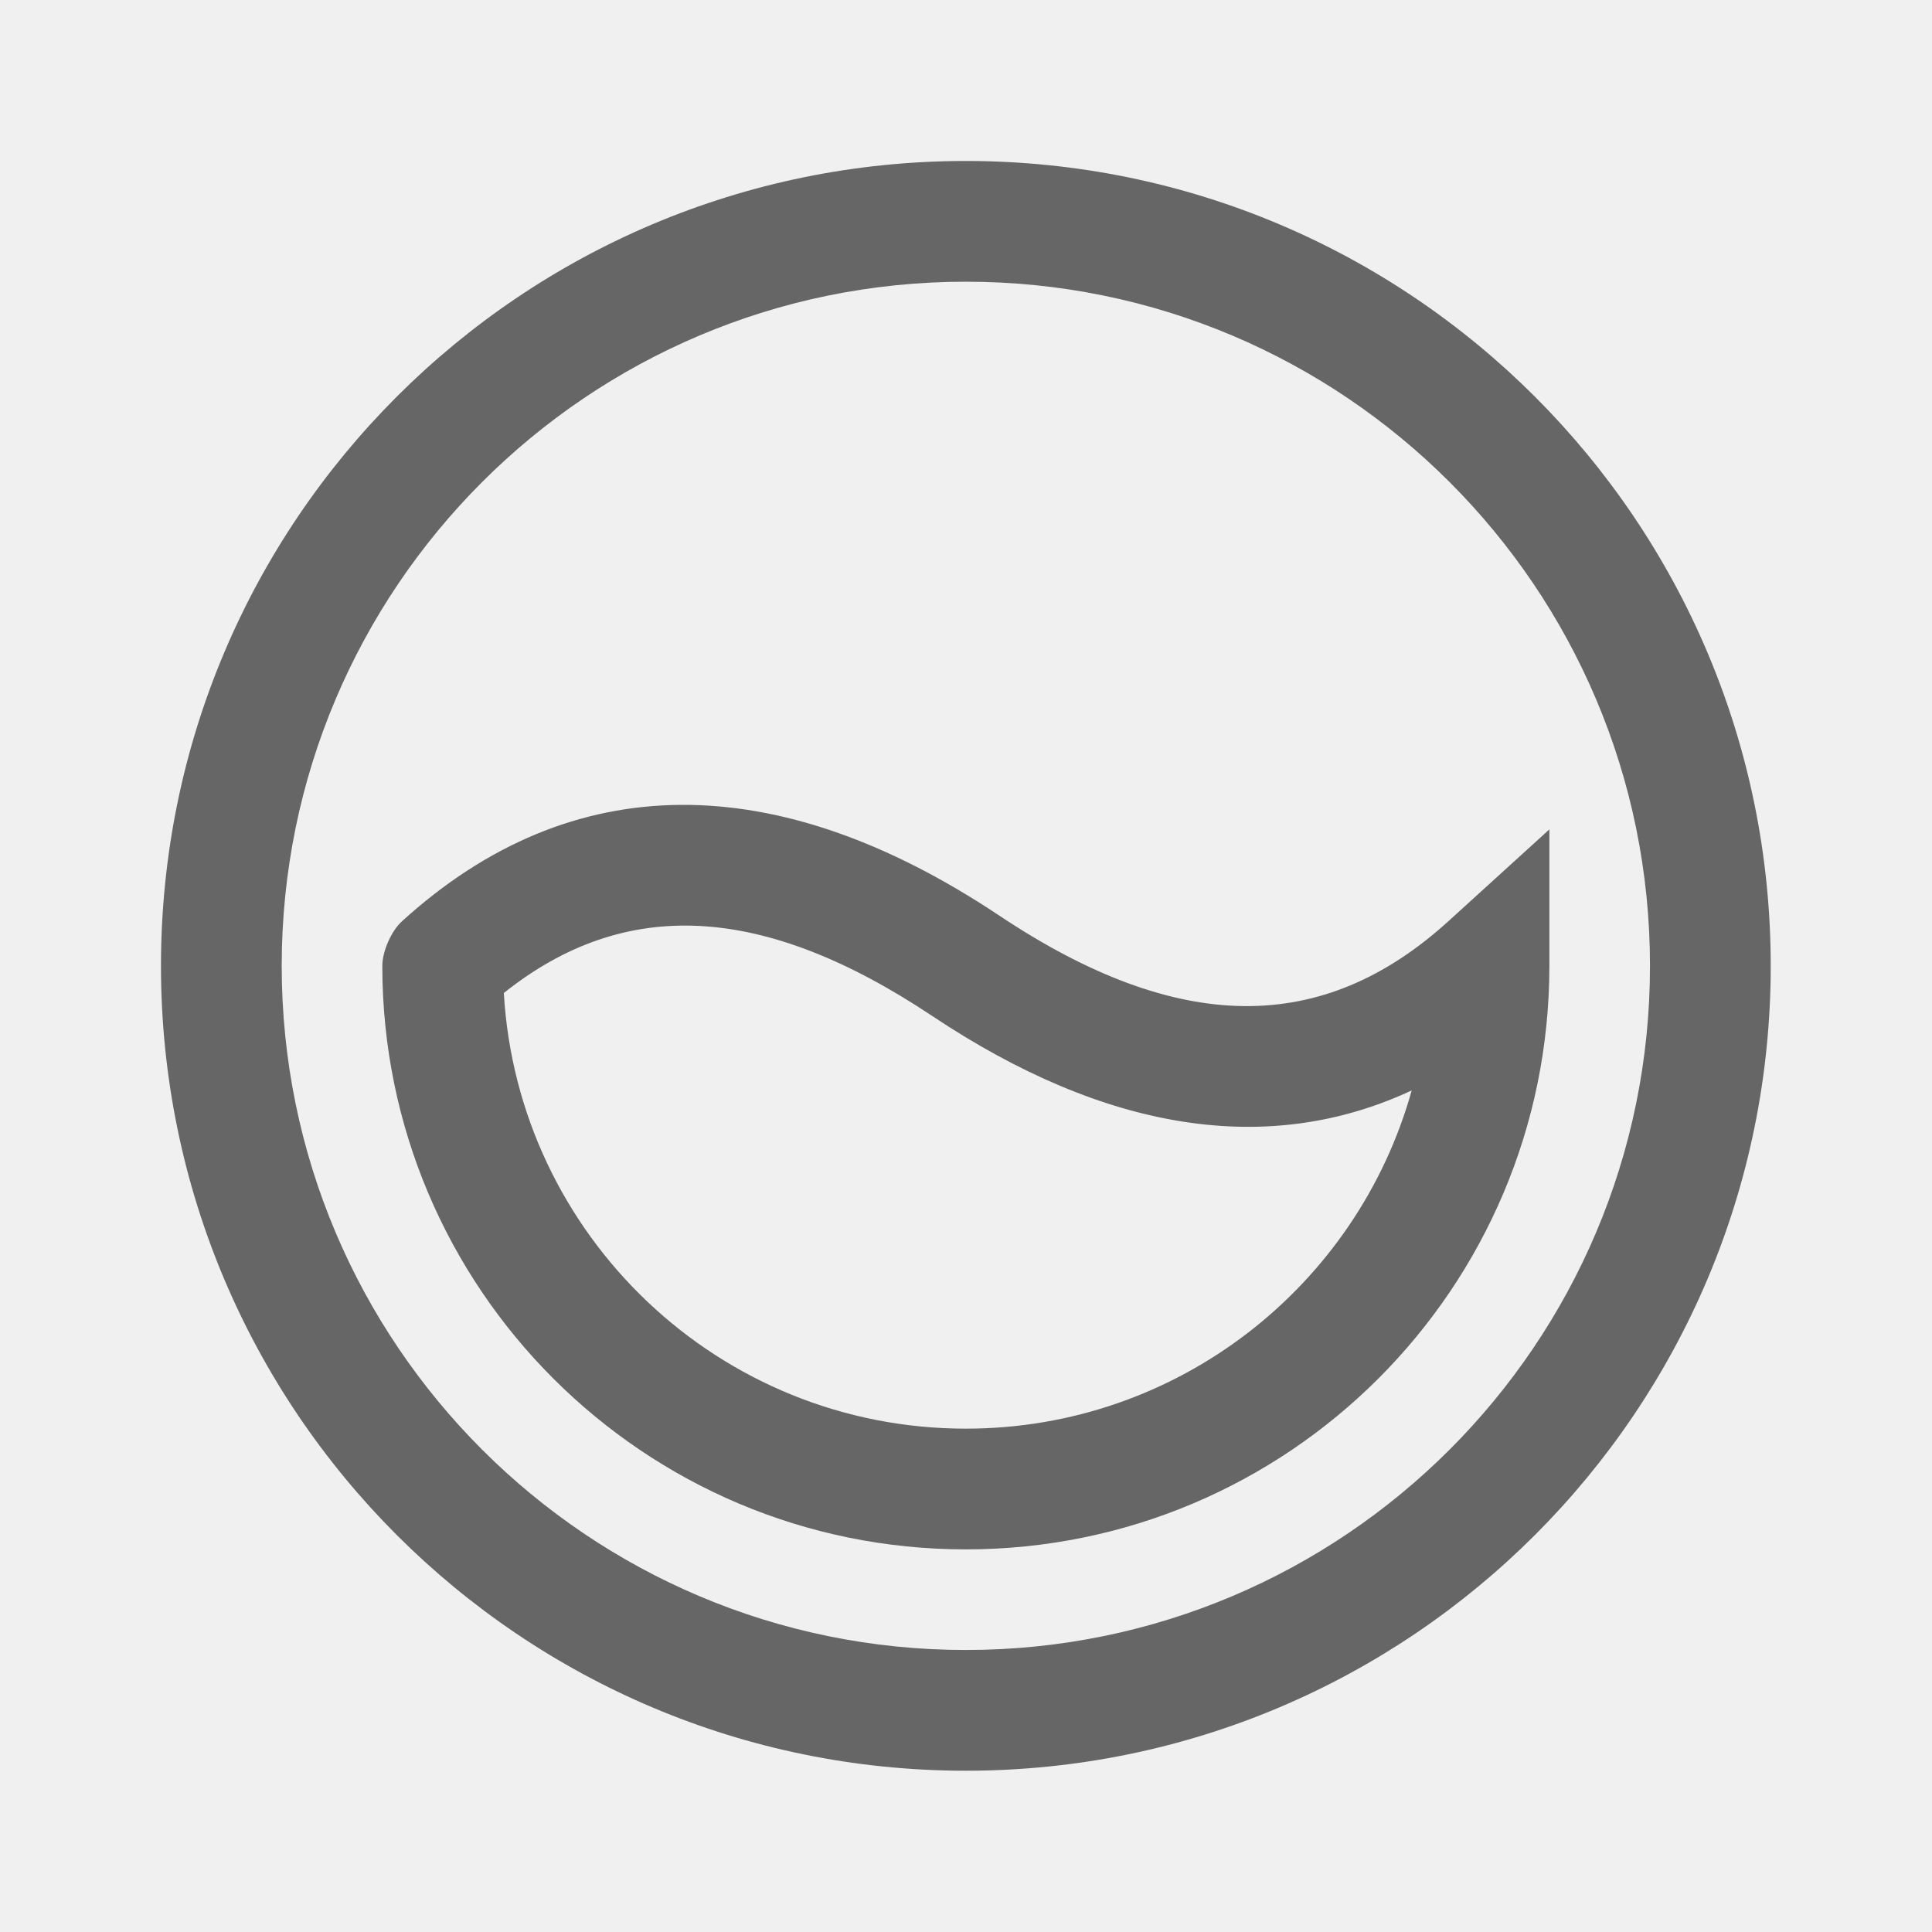
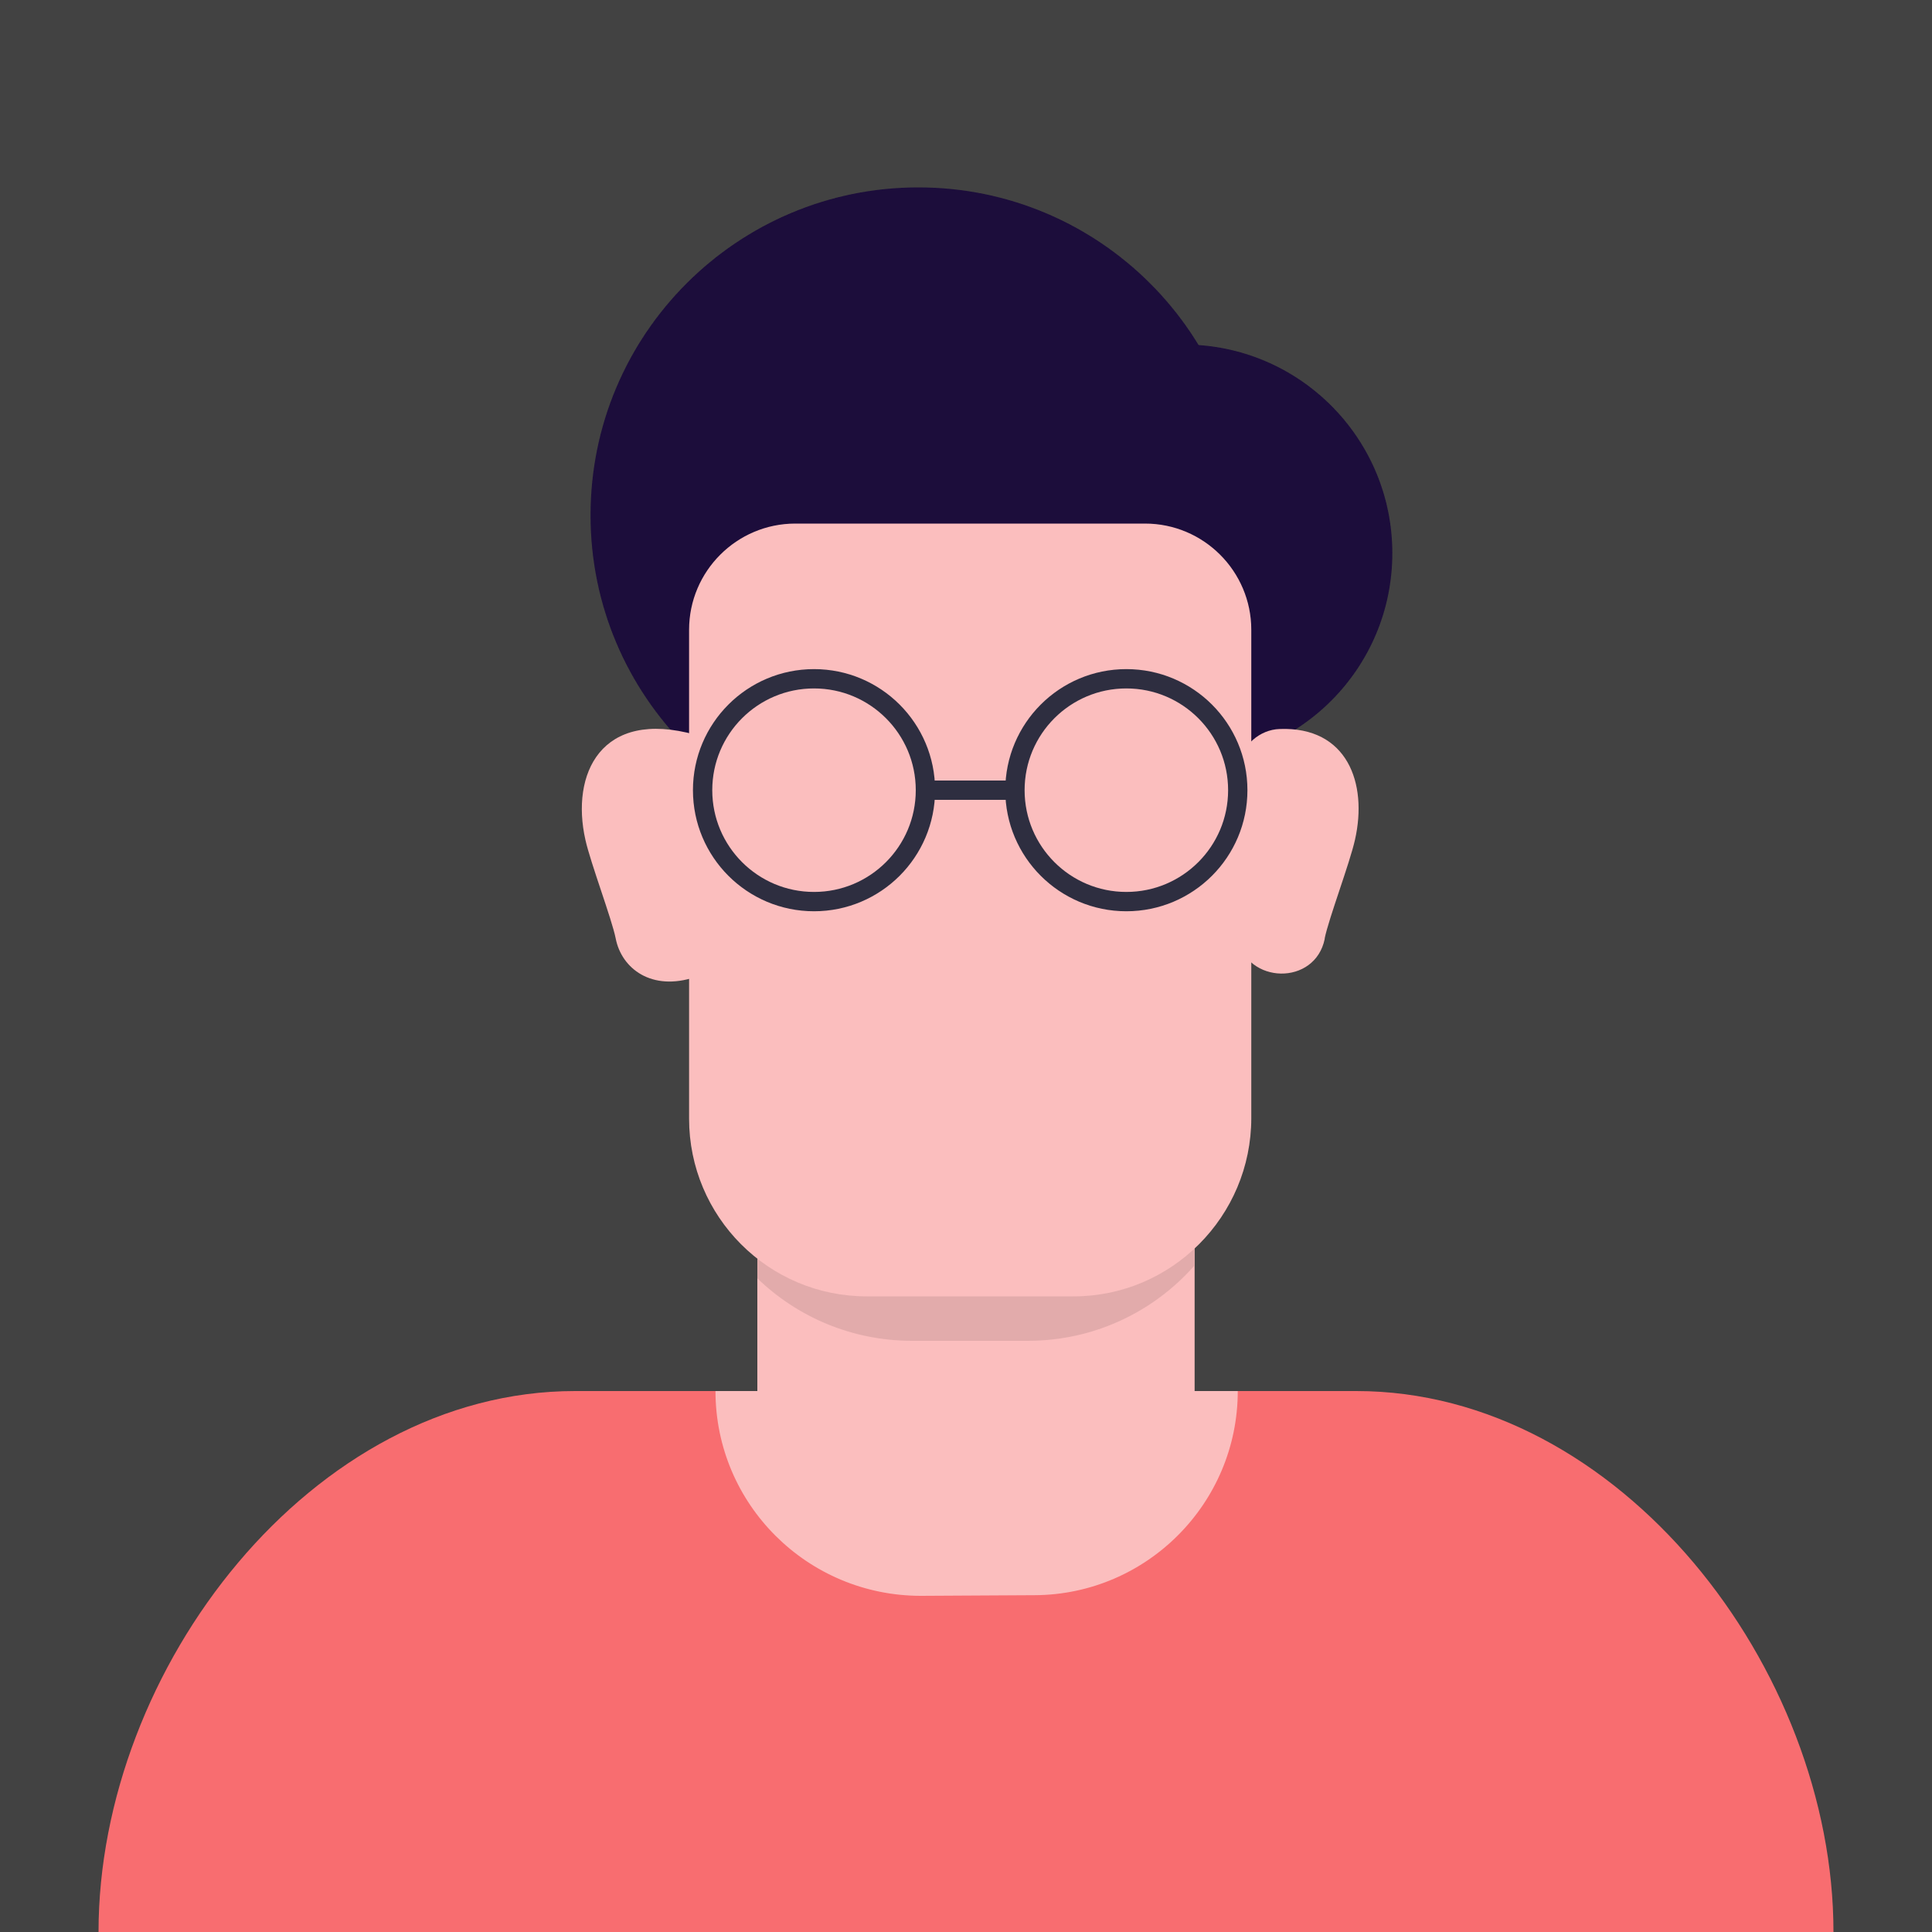
- <svg xmlns="http://www.w3.org/2000/svg" t="1602698299994" class="icon" viewBox="0 0 1024 1024" version="1.1" p-id="36963" width="48" height="48">
-   <path d="M511.92 85.32c235.605 0 426.6 190.995 426.6 426.6 0 235.605-190.995 426.6-426.6 426.6-235.605 0-426.6-190.995-426.6-426.6 0-235.605 190.995-426.6 426.6-426.6z m0 63.99c-200.264 0-362.61 162.346-362.61 362.61s162.346 362.61 362.61 362.61 362.61-162.346 362.61-362.61-162.346-362.61-362.61-362.61z m255.768 338.936l53.517-48.652v72.326c0 170.813-138.472 309.285-309.285 309.285-170.813 0-309.285-138.472-309.285-309.285 0-7.777 4.884-18.687 10.473-23.674 89.873-81.703 198.426-81.703 316.56-2.947 95.166 63.444 171.473 63.444 238.02 2.947zM494.172 538.54c-90.017-60.011-163.161-63.258-227.132-12.234 7.448 128.777 114.237 230.908 244.88 230.908 112.594 0 207.47-75.86 236.304-179.258-76.028 35.46-162.14 21.86-254.052-39.416z" p-id="36964" fill="#666666" />
+ <svg xmlns="http://www.w3.org/2000/svg" xmlns:xlink="http://www.w3.org/1999/xlink" version="1.1" width="60px" height="60px">
+   <defs>
+     <path d="M 0 0  L 300 0  L 300 300  L 0 300  Z " fill-rule="evenodd" fill="black" id="path658" />
+     <clipPath id="clip659">
+       <use xlink:href="#path658" />
+     </clipPath>
+     <filter x="-50.00%" y="-50.00%" width="200.00%" height="200.00%" filterUnits="objectBoundingBox" id="filter660">
+       <feColorMatrix type="matrix" values="1 0 0 0 0  0 1 0 0 0  0 0 1 0 0  0 0 0 1 0  " in="SourceGraphic" />
+     </filter>
+   </defs>
+   <g transform="matrix(1 0 0 1 -1 -315 )">
+     <g transform="matrix(0.2 0 0 0.2 1 315 )" clip-path="url(#clip659)" filter="url(#filter660)">
+       <style type="text/css">
+ 	.st0{fill:#FBE3C0;}
+ 	.st1{fill:#57B894;}
+ 	.st2{fill:#2F2E41;}
+ 	.st3{fill:#9362AC;}
+ 	.st4{fill:#F86D70;}
+ 	.st5{fill:#424242;}
+ 	.st6{fill:#DCDDDD;}
+ 	.st7{fill:#606060;}
+ 	.st8{fill:#F5A800;}
+ 	.st9{fill:#545E60;}
+ 	.st10{fill:#A6AAB2;}
+ 	.st11{fill:#1C0D3A;}
+ 	.st12{fill:#FBBEBE;}
+ 	.st13{fill:#505ED0;}
+ 	.st14{fill:#FFFFFF;}
+ 	.st15{opacity:0.1;enable-background:new    ;}
+ 	.st16{fill:#FFB338;}
+ 	.st17{fill:#F0E4ED;}
+ 	.st18{fill:none;stroke:#2F2E41;stroke-width:3;stroke-miterlimit:10;}
+ 	.st19{fill:#7C8189;}
+ 	.st20{clip-path:url(#SVGID_2_);fill:#505ED0;}
+ 	.st21{fill:#F56A56;}
+ 	.st22{fill:#FFFAEC;}
+ 	.st23{fill:#605D55;}
+ 	.st24{opacity:0.8;fill:#1C0D3A;}
+ 	.st25{fill:#F7F8F8;}
+ 	.st26{fill:#AD9A85;}
+ 	.st27{fill:#7D6E5A;}
+ 	.st28{clip-path:url(#SVGID_4_);}
+ 	.st29{fill:#DB2D43;stroke:#F7F8F8;stroke-width:4;stroke-miterlimit:10;}
+ 	.st30{fill:#87E5DA;stroke:#F7F8F8;stroke-width:4;stroke-miterlimit:10;}
+ 	.st31{fill:#F7AA00;stroke:#F7F8F8;stroke-width:4;stroke-miterlimit:10;}
+ 	.st32{fill:none;stroke:#F7F8F8;stroke-width:4;stroke-linecap:round;stroke-linejoin:round;stroke-miterlimit:10;}
+ 	.st33{fill:#C7F2E3;stroke:#F7F8F8;stroke-width:4;stroke-miterlimit:10;}
+ 	.st34{clip-path:url(#SVGID_6_);}
+ 	.st35{fill:#FFEAA5;}
+ 	.st36{fill:#226B80;stroke:#FFFFFF;stroke-width:5;stroke-miterlimit:10;}
+ 	.st37{fill:#FFEBD3;stroke:#FFFFFF;stroke-width:5;stroke-miterlimit:10;}
+ 	.st38{fill:#40A798;stroke:#FFFFFF;stroke-width:5;stroke-miterlimit:10;}
+ 	.st39{fill:#FFEAA5;stroke:#FFFFFF;stroke-width:5;stroke-miterlimit:10;}
+ 	.st40{clip-path:url(#SVGID_8_);}
+ 	.st41{fill:#6CBBB3;}
+ 	.st42{fill:#60512D;}
+ 	.st43{fill:#EFE784;}
+ 	.st44{fill:#AE7C7C;}
+ 	.st45{fill:#3E3838;}
+ 	.st46{clip-path:url(#SVGID_10_);}
+ 	.st47{fill:#6C5CE7;}
+ 	.st48{fill:#FDCB6E;}
+ 	.st49{fill:#47416D;}
+ 	.st50{fill:#FFF3B1;}
+ 	.st51{fill:#7B88FF;}
+ </style>
+       <rect x="-6.6" y="-6.6" class="st5" width="313.2" height="313.2" />
+       <circle class="st11" cx="142.6" cy="80" r="50.9" />
+       <circle class="st11" cx="183.8" cy="85.9" r="32.4" />
+       <path class="st4" d="M284.7,300H15.3v0c0-40.9,33.1-84,74-84h121.3C251.5,216,284.7,259.1,284.7,300L284.7,300z" />
+       <path class="st12" d="M111.1,216h81.1v0c0,17.4-14.1,31.6-31.5,31.7l-17.7,0.1C125.4,247.8,111.1,233.6,111.1,216L111.1,216z" />
+       <rect x="117.6" y="154.7" class="st12" width="67.9" height="64.5" />
+       <path class="st15" d="M117.6,154.7v43.8c6.2,6,14.7,9.7,24,9.7h18c10.3,0,19.5-4.5,25.8-11.6v-41.9H117.6z" />
+       <path class="st12" d="M166.7,201.3h-32.1c-15.3,0-27.6-12.4-27.6-27.6V97.8c0-9.1,7.4-16.5,16.5-16.5h54.3c9.1,0,16.5,7.4,16.5,16.5  v75.8C194.3,188.9,181.9,201.3,166.7,201.3z" />
+       <path class="st12" d="M192.1,145.6c1.5,7.3,12.1,7.5,13.6,0.2c0,0,0-0.1,0-0.1c0.6-3,3.9-11.7,4.7-15.3c2-8.8-1.2-17.6-11.7-17.2  c-3.1,0.1-5.8,2.5-6.4,5.6l-2.7,12.6c-0.2,0.9-0.2,1.9,0,2.9L192.1,145.6z" />
+       <path class="st12" d="M108,151.7c-6.8,2.3-11.5-1.3-12.4-6c-0.6-3-3.9-11.7-4.7-15.3c-2.3-10.2,2.4-20.4,17.1-16.3l4.3,18.7  L108,151.7z" />
+       <g>
+         <circle class="st18" cx="126.4" cy="122.7" r="17.3" />
+         <circle class="st18" cx="174.9" cy="122.7" r="17.3" />
+         <line class="st18" x1="143.7" y1="122.7" x2="156.7" y2="122.7" />
+       </g>
+     </g>
+   </g>
</svg>
